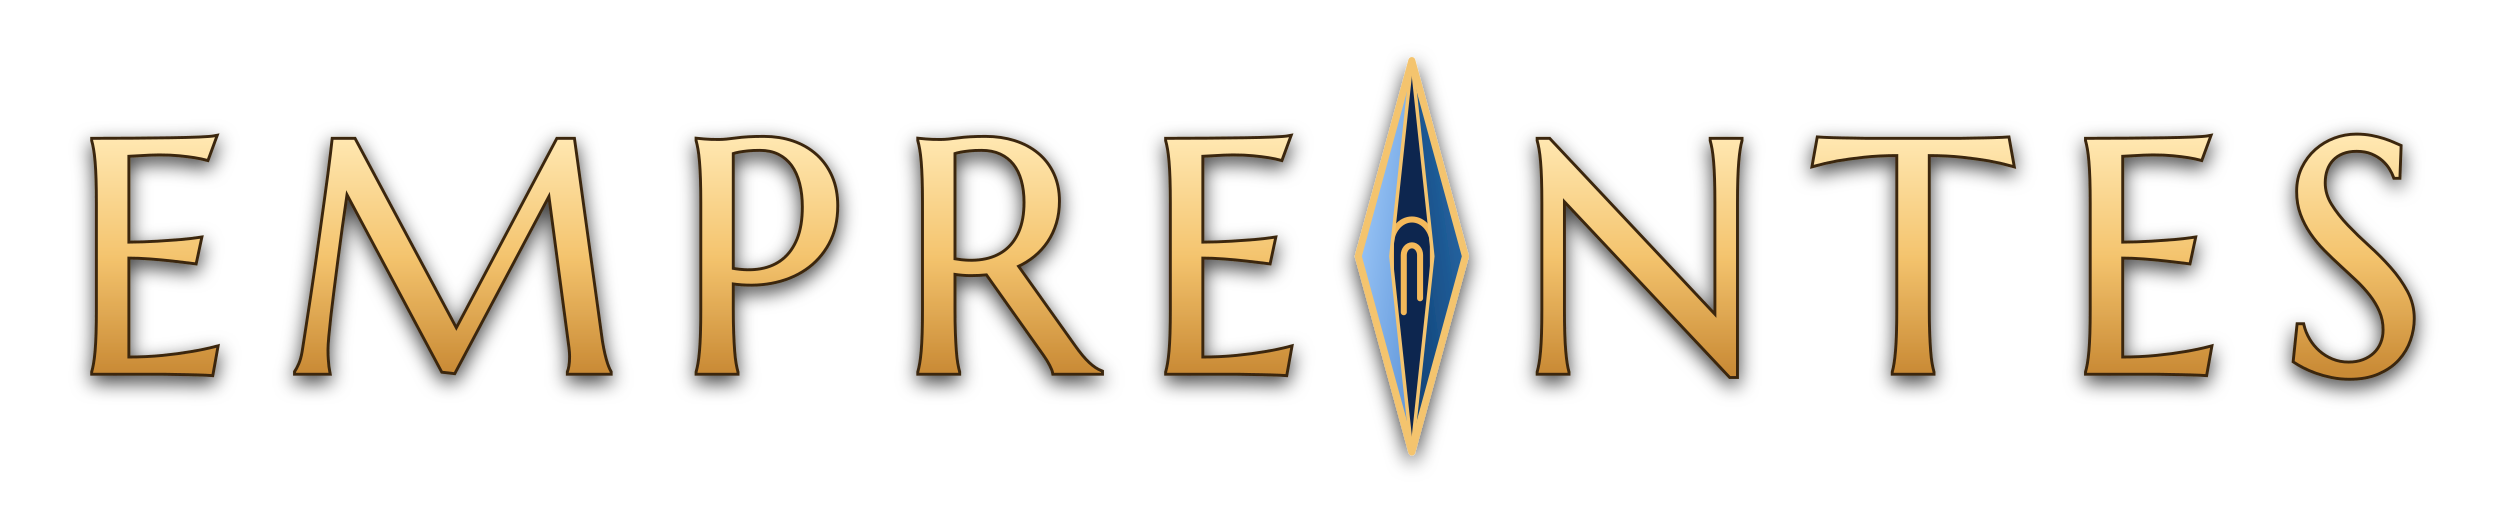
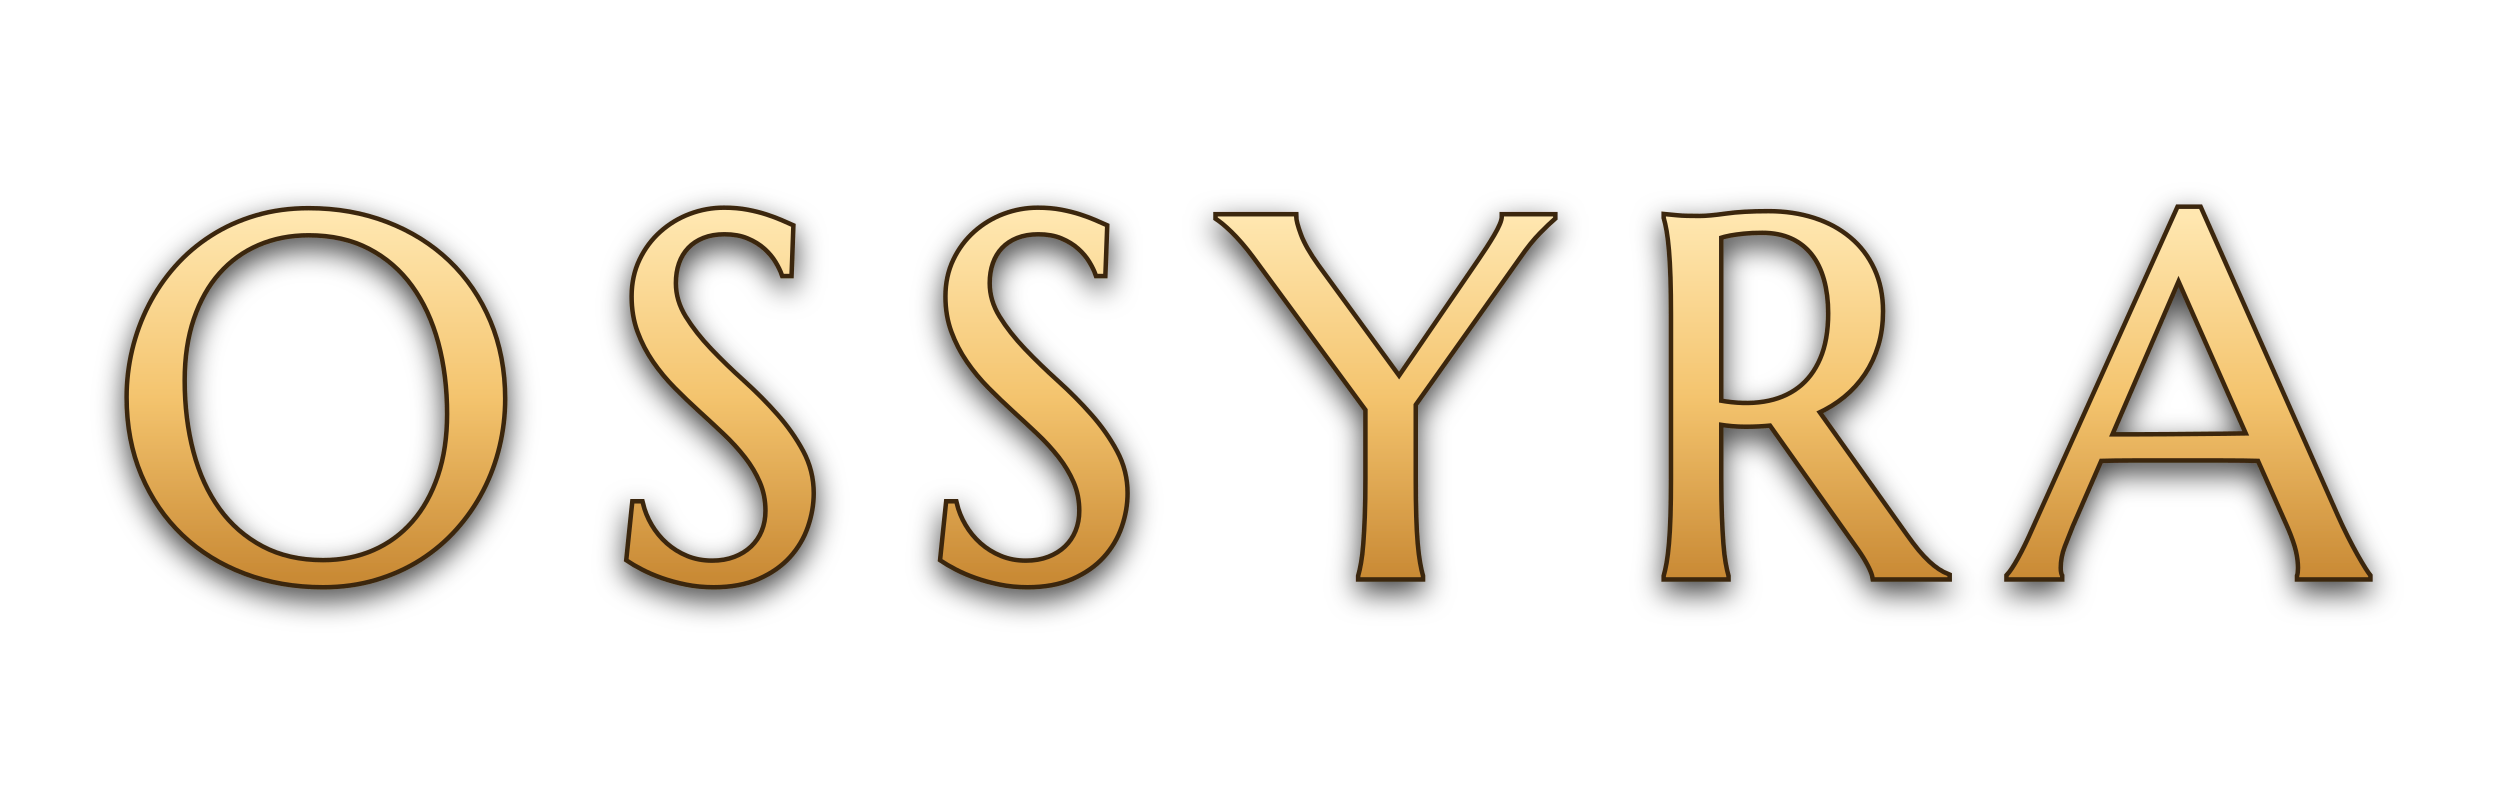
- <svg xmlns="http://www.w3.org/2000/svg" viewBox="0 0 1073 220" role="img" aria-label="EMPREINTES">
+ <svg xmlns="http://www.w3.org/2000/svg" viewBox="0 0 693 220" role="img" aria-label="Ossyra">
  <defs>
    <linearGradient id="lt-or" x1="0" y1="60" x2="0" y2="160" gradientUnits="userSpaceOnUse">
      <stop offset="0" stop-color="#FFE7B0" />
      <stop offset=".5" stop-color="#F4C46E" />
      <stop offset="1" stop-color="#C98A35" />
    </linearGradient>
    <linearGradient id="lt-g" x1="0" y1="0" x2="1" y2="1">
      <stop offset="0" stop-color="#A9D2FF" />
      <stop offset="1" stop-color="#5B92D6" />
    </linearGradient>
    <linearGradient id="lt-d" x1="1" y1="0" x2="0" y2="1">
      <stop offset="0" stop-color="#2B6FB0" />
      <stop offset="1" stop-color="#0E3E70" />
    </linearGradient>
    <linearGradient id="lt-l" x1="0" x2="1">
      <stop offset="0" stop-color="#F4C46E" stop-opacity="0" />
      <stop offset=".5" stop-color="#F4C46E" />
      <stop offset="1" stop-color="#F4C46E" stop-opacity="0" />
    </linearGradient>
-     <clipPath id="lt-c">
-       <polygon points="605.957,26 614.957,110.0 605.957,194 596.957,110.0" />
-     </clipPath>
    <filter id="lt-ombre" x="-10%" y="-30%" width="120%" height="160%">
      <feDropShadow dx="0" dy="3" stdDeviation="4" flood-color="#000" flood-opacity=".75" />
    </filter>
  </defs>
  <g filter="url(#lt-ombre)">
    <g fill="url(#lt-or)" stroke="#3A2610" stroke-width="2.5" paint-order="stroke">
-       <path class="lt-lettre" style="--i:0" d="M39.972 60.0Q48.689 60.0 57.301 59.93Q65.914 59.861 73.096 59.756Q80.279 59.651 85.37 59.442Q90.46 59.233 92.273 58.884L88.856 68.159Q86.555 67.531 83.487 67.043Q80.837 66.625 77.036 66.241Q73.236 65.858 68.285 65.858Q66.611 65.858 64.275 65.962Q61.939 66.067 59.777 66.206Q57.266 66.346 54.686 66.485V104.561Q61.869 104.491 67.657 104.142Q73.445 103.794 77.49 103.445Q82.232 103.026 85.858 102.469L83.696 112.58Q78.884 111.953 73.863 111.395Q69.54 110.907 64.449 110.523Q59.358 110.139 54.686 110.139V153.863Q62.915 153.863 69.819 153.166Q76.722 152.469 81.883 151.562Q87.88 150.586 92.831 149.261L90.809 160.558Q89.972 160.488 88.298 160.418Q86.625 160.349 84.568 160.279Q82.51 160.209 80.244 160.174Q77.978 160.139 75.955 160.105Q73.933 160.07 72.364 160.035Q70.795 160.0 70.098 160.0H39.972V159.721Q40.391 158.257 40.774 156.095Q41.158 153.933 41.437 150.725Q41.715 147.517 41.855 143.089Q41.994 138.661 41.994 132.734V87.336Q41.994 81.409 41.855 76.98Q41.715 72.552 41.437 69.31Q41.158 66.067 40.774 63.905Q40.391 61.743 39.972 60.279V60.0Z" />
-       <path class="lt-lettre" style="--i:1" d="M127.035 159.721Q127.802 158.605 128.778 156.409Q129.755 154.212 130.312 150.865Q131.079 145.983 132.021 139.881Q132.962 133.78 133.974 127.085Q134.985 120.391 135.996 113.382Q137.007 106.374 137.948 99.575Q138.89 92.775 139.762 86.464Q140.633 80.153 141.331 74.923Q142.028 69.693 142.481 65.823Q142.934 61.953 143.144 60.0H152.0L195.863 142.008L239.378 60.0H246.003L257.439 142.845Q257.927 146.75 258.485 149.54Q259.043 152.329 259.601 154.317Q260.159 156.304 260.682 157.594Q261.205 158.884 261.693 159.721V160.0H244.12V159.721Q244.469 158.954 244.782 157.211Q245.096 155.467 245.096 153.026Q245.096 152.12 245.026 151.179Q244.957 150.237 244.817 149.121L235.961 82.315L194.817 159.721L190.006 159.163L148.583 81.618Q146.142 98.145 144.329 112.162Q143.562 118.159 142.795 124.121Q142.028 130.084 141.435 135.244Q140.842 140.404 140.494 144.344Q140.145 148.285 140.145 150.167Q140.145 152.538 140.285 154.351Q140.424 156.165 140.563 157.42Q140.773 158.884 140.982 160.0H127.035Z" />
-       <path class="lt-lettre" style="--i:2" d="M314.098 115.718Q320.932 116.974 326.615 115.962Q332.298 114.951 336.378 111.639Q340.457 108.326 342.724 102.678Q344.99 97.029 344.99 88.87Q344.99 83.222 343.805 78.584Q342.619 73.947 340.283 70.704Q337.947 67.462 334.391 65.683Q330.834 63.905 326.092 63.905Q323.093 63.905 320.862 64.149Q318.63 64.393 317.096 64.672Q315.283 65.021 314.098 65.439ZM299.384 60.0Q300.778 60.139 302.312 60.279Q303.637 60.418 305.276 60.453Q306.915 60.488 308.658 60.488Q311.378 60.488 316.015 59.826Q320.653 59.163 327.835 59.163Q334.53 59.163 340.213 61.116Q345.897 63.068 350.081 66.834Q354.265 70.6 356.601 76.004Q358.937 81.409 358.937 88.312Q358.937 97.587 355.241 104.351Q351.545 111.116 345.339 115.3Q339.132 119.484 331.043 120.983Q322.954 122.483 314.098 121.158V132.734Q314.098 138.661 314.272 143.089Q314.446 147.517 314.69 150.725Q314.934 153.933 315.318 156.095Q315.702 158.257 316.12 159.721V160.0H299.384V159.721Q299.802 158.257 300.185 156.095Q300.569 153.933 300.848 150.725Q301.127 147.517 301.266 143.089Q301.406 138.661 301.406 132.734V87.336Q301.406 81.409 301.266 76.98Q301.127 72.552 300.848 69.31Q300.569 66.067 300.185 63.905Q299.802 61.743 299.384 60.279Z" />
-       <path class="lt-lettre" style="--i:3" d="M409.25 132.734Q409.25 138.661 409.424 143.089Q409.598 147.517 409.842 150.725Q410.086 153.933 410.47 156.095Q410.854 158.257 411.272 159.721V160.0H394.536V159.721Q394.954 158.257 395.338 156.095Q395.721 153.933 396 150.725Q396.279 147.517 396.418 143.089Q396.558 138.661 396.558 132.734V87.336Q396.558 81.409 396.418 76.98Q396.279 72.552 396 69.31Q395.721 66.067 395.338 63.905Q394.954 61.743 394.536 60.279V60.0Q395.93 60.139 397.464 60.279Q398.789 60.418 400.428 60.453Q402.067 60.488 403.81 60.488Q406.53 60.488 411.167 59.826Q415.805 59.163 422.987 59.163Q429.682 59.163 435.365 60.976Q441.049 62.789 445.233 66.276Q449.417 69.763 451.753 74.819Q454.089 79.874 454.089 86.29Q454.089 91.311 452.799 95.6Q451.509 99.888 449.173 103.375Q446.837 106.862 443.559 109.547Q440.282 112.232 436.237 114.045L460.714 148.424Q462.527 151.004 464.096 152.887Q465.665 154.77 467.095 156.095Q468.524 157.42 469.849 158.291Q471.174 159.163 472.569 159.721V160.0H452.416Q452.206 158.675 451.056 156.478Q449.905 154.282 448.371 152.12L423.685 117.322Q420.268 117.671 416.642 117.671Q413.015 117.671 409.25 117.043ZM409.25 111.604Q416.084 112.859 421.767 111.953Q427.45 111.046 431.53 107.978Q435.609 104.909 437.876 99.644Q440.142 94.379 440.142 86.848Q440.142 81.618 438.957 77.364Q437.771 73.11 435.435 70.146Q433.099 67.183 429.543 65.544Q425.986 63.905 421.244 63.905Q418.245 63.905 416.014 64.149Q413.782 64.393 412.248 64.672Q410.435 65.021 409.25 65.439Z" />
-       <path class="lt-lettre" style="--i:4" d="M500.915 60.0Q509.632 60.0 518.244 59.93Q526.856 59.861 534.039 59.756Q541.222 59.651 546.312 59.442Q551.403 59.233 553.216 58.884L549.799 68.159Q547.498 67.531 544.43 67.043Q541.78 66.625 537.979 66.241Q534.179 65.858 529.227 65.858Q527.554 65.858 525.218 65.962Q522.881 66.067 520.72 66.206Q518.209 66.346 515.629 66.485V104.561Q522.812 104.491 528.6 104.142Q534.388 103.794 538.432 103.445Q543.174 103.026 546.801 102.469L544.639 112.58Q539.827 111.953 534.806 111.395Q530.483 110.907 525.392 110.523Q520.301 110.139 515.629 110.139V153.863Q523.858 153.863 530.762 153.166Q537.665 152.469 542.826 151.562Q548.823 150.586 553.774 149.261L551.752 160.558Q550.915 160.488 549.241 160.418Q547.568 160.349 545.51 160.279Q543.453 160.209 541.187 160.174Q538.921 160.139 536.898 160.105Q534.876 160.07 533.307 160.035Q531.738 160.0 531.04 160.0H500.915V159.721Q501.333 158.257 501.717 156.095Q502.1 153.933 502.379 150.725Q502.658 147.517 502.798 143.089Q502.937 138.661 502.937 132.734V87.336Q502.937 81.409 502.798 76.98Q502.658 72.552 502.379 69.31Q502.1 66.067 501.717 63.905Q501.333 61.743 500.915 60.279V60.0Z" />
-       <path class="lt-lettre" style="--i:6" d="M664.834 60.0 736.661 136.43V87.336Q736.661 81.409 736.522 76.98Q736.382 72.552 736.103 69.31Q735.824 66.067 735.441 63.905Q735.057 61.743 734.639 60.279V60.0H747.052V60.279Q746.633 61.743 746.285 63.905Q745.936 66.067 745.657 69.31Q745.378 72.552 745.238 76.98Q745.099 81.409 745.099 87.336V161.395H742.658L670.831 85.035V132.734Q670.831 138.661 670.971 143.089Q671.11 147.517 671.389 150.725Q671.668 153.933 672.017 156.095Q672.365 158.257 672.784 159.721V160.0H660.371V159.721Q660.789 158.257 661.173 156.095Q661.556 153.933 661.835 150.725Q662.114 147.517 662.254 143.089Q662.393 138.661 662.393 132.734V87.336Q662.393 81.409 662.254 76.98Q662.114 72.552 661.835 69.31Q661.556 66.067 661.173 63.905Q660.789 61.743 660.371 60.279V60.0Z" />
-       <path class="lt-lettre" style="--i:7" d="M814.728 66.137Q806.499 66.137 799.874 66.869Q793.25 67.601 788.438 68.438Q782.859 69.484 778.466 70.739L780.488 59.442Q781.325 59.512 782.999 59.582Q784.672 59.651 786.729 59.721Q788.787 59.791 791.053 59.826Q793.319 59.861 795.342 59.895Q797.364 59.93 798.933 59.965Q800.502 60.0 801.199 60.0H841.018Q841.715 60.0 843.285 59.965Q844.854 59.93 846.876 59.895Q848.898 59.861 851.165 59.826Q853.431 59.791 855.488 59.721Q857.545 59.651 859.219 59.582Q860.893 59.512 861.729 59.442L863.752 70.739Q859.289 69.484 853.71 68.438Q848.898 67.601 842.273 66.869Q835.649 66.137 827.42 66.137V132.734Q827.42 138.661 827.594 143.089Q827.768 147.517 828.013 150.725Q828.257 153.933 828.64 156.095Q829.024 158.257 829.442 159.721V160.0H812.775V159.721Q813.194 158.257 813.543 156.095Q813.891 153.933 814.17 150.725Q814.449 147.517 814.589 143.089Q814.728 138.661 814.728 132.734Z" />
-       <path class="lt-lettre" style="--i:8" d="M895.724 60.0Q904.441 60.0 913.053 59.93Q921.665 59.861 928.848 59.756Q936.031 59.651 941.121 59.442Q946.212 59.233 948.025 58.884L944.608 68.159Q942.307 67.531 939.238 67.043Q936.589 66.625 932.788 66.241Q928.987 65.858 924.036 65.858Q922.363 65.858 920.026 65.962Q917.69 66.067 915.529 66.206Q913.018 66.346 910.438 66.485V104.561Q917.621 104.491 923.409 104.142Q929.197 103.794 933.241 103.445Q937.983 103.026 941.609 102.469L939.448 112.58Q934.636 111.953 929.615 111.395Q925.291 110.907 920.201 110.523Q915.11 110.139 910.438 110.139V153.863Q918.667 153.863 925.57 153.166Q932.474 152.469 937.635 151.562Q943.632 150.586 948.583 149.261L946.561 160.558Q945.724 160.488 944.05 160.418Q942.377 160.349 940.319 160.279Q938.262 160.209 935.996 160.174Q933.729 160.139 931.707 160.105Q929.685 160.07 928.116 160.035Q926.547 160.0 925.849 160.0H895.724V159.721Q896.142 158.257 896.526 156.095Q896.909 153.933 897.188 150.725Q897.467 147.517 897.607 143.089Q897.746 138.661 897.746 132.734V87.336Q897.746 81.409 897.607 76.98Q897.467 72.552 897.188 69.31Q896.909 66.067 896.526 63.905Q896.142 61.743 895.724 60.279V60.0Z" />
-       <path class="lt-lettre" style="--i:9" d="M1029.439 75.9H1027.905Q1027.347 74.296 1026.127 72.273Q1024.907 70.251 1022.919 68.473Q1020.932 66.695 1018.107 65.509Q1015.283 64.324 1011.448 64.324Q1008.031 64.324 1005.381 65.37Q1002.731 66.416 1000.953 68.298Q999.174 70.181 998.268 72.762Q997.361 75.342 997.361 78.48Q997.361 83.501 1000.185 88.068Q1003.01 92.636 1007.264 97.099Q1011.517 101.562 1016.469 106.025Q1021.42 110.488 1025.674 115.3Q1029.927 120.112 1032.752 125.377Q1035.576 130.642 1035.576 136.709Q1035.576 141.241 1034.007 145.809Q1032.438 150.377 1029.16 154.003Q1025.883 157.629 1020.722 159.895Q1015.562 162.162 1008.449 162.162Q1004.474 162.162 1000.883 161.43Q997.291 160.697 994.258 159.616Q991.225 158.536 988.819 157.28Q986.413 156.025 984.879 154.979L986.483 139.568H988.226Q988.993 142.845 990.736 145.809Q992.48 148.773 995.025 151.039Q997.57 153.305 1000.848 154.665Q1004.126 156.025 1008.031 156.025Q1011.587 156.025 1014.411 154.944Q1017.236 153.863 1019.258 151.946Q1021.28 150.028 1022.361 147.378Q1023.442 144.728 1023.442 141.59Q1023.442 137.197 1021.838 133.466Q1020.234 129.735 1017.619 126.388Q1015.004 123.04 1011.692 119.902Q1008.379 116.764 1004.893 113.591Q1001.406 110.418 998.093 107.071Q994.781 103.724 992.166 99.923Q989.551 96.123 987.947 91.764Q986.343 87.406 986.343 82.176Q986.343 76.667 988.47 72.238Q990.597 67.81 994.119 64.672Q997.64 61.534 1002.103 59.861Q1006.566 58.187 1011.308 58.187Q1014.795 58.187 1017.724 58.745Q1020.653 59.303 1022.989 60.07Q1025.325 60.837 1027.068 61.604Q1028.812 62.371 1029.927 62.859Z" />
-     </g>
-     <g class="lt-cristal" style="--i:5">
-       <polygon points="605.957,26 596.957,110.0 605.957,194 582.957,110.0" fill="url(#lt-g)" />
-       <polygon points="605.957,26 628.957,110.0 605.957,194 614.957,110.0" fill="url(#lt-d)" />
-       <polygon points="605.957,26 614.957,110.0 605.957,194 596.957,110.0" fill="#0E2550" />
-       <g clip-path="url(#lt-c)" fill="none" stroke="#F4B95A" stroke-width="2.6" stroke-linecap="round">
-         <path d="M602.5 134.0 V109.5 A3.5 4.2 0 0 1 609.5 109.5 V128.0" />
-         <path d="M597.0 140.0 V105.0 A9 10.8 0 0 1 615.0 105.0 V136.0" />
-       </g>
-       <g fill="none" stroke="#F4C46E" stroke-linejoin="round">
-         <polygon points="605.957,26 628.957,110.0 605.957,194 582.957,110.0" stroke-width="3" />
-         <polyline points="605.957,26 596.957,110.0 605.957,194" stroke-width="1.5" />
-         <polyline points="605.957,26 614.957,110.0 605.957,194" stroke-width="1.5" />
-       </g>
+       <path class="lt-lettre" style="--i:0" d="M85.58 58.33Q97.22 58.33 107.09 62.13Q116.96 65.93 124.14 72.8Q131.32 79.67 135.37 89.29Q139.41 98.91 139.41 110.56Q139.41 117.18 137.88 123.6Q136.35 130.01 133.38 135.73Q130.42 141.45 126.09 146.3Q121.77 151.14 116.23 154.67Q110.68 158.19 103.99 160.17Q97.29 162.16 89.55 162.16Q77.91 162.16 68.04 158.43Q58.17 154.7 50.99 147.87Q43.81 141.03 39.76 131.44Q35.72 121.85 35.72 110.14Q35.72 103.51 37.25 97.1Q38.79 90.68 41.75 84.9Q44.71 79.11 49 74.26Q53.29 69.41 58.84 65.86Q64.38 62.3 71.11 60.31Q77.84 58.33 85.58 58.33ZM89.55 155.89Q97.29 155.89 103.71 153.1Q110.13 150.31 114.76 145.01Q119.4 139.71 121.98 132.07Q124.56 124.44 124.56 114.74Q124.56 104 122.09 94.83Q119.61 85.66 114.73 78.93Q109.85 72.2 102.56 68.4Q95.27 64.6 85.58 64.6Q77.84 64.6 71.42 67.36Q65.01 70.11 60.37 75.34Q55.73 80.57 53.15 88.17Q50.57 95.77 50.57 105.47Q50.57 116.14 53.01 125.38Q55.45 134.62 60.33 141.38Q65.22 148.15 72.54 152.02Q79.86 155.89 89.55 155.89Z" />
+       <path class="lt-lettre" style="--i:1" d="M218.81 75.9H217.27Q216.71 74.3 215.49 72.27Q214.27 70.25 212.29 68.47Q210.3 66.69 207.47 65.51Q204.65 64.32 200.81 64.32Q197.4 64.32 194.75 65.37Q192.1 66.42 190.32 68.3Q188.54 70.18 187.63 72.76Q186.73 75.34 186.73 78.48Q186.73 83.5 189.55 88.07Q192.38 92.64 196.63 97.1Q200.88 101.56 205.84 106.03Q210.79 110.49 215.04 115.3Q219.29 120.11 222.12 125.38Q224.94 130.64 224.94 136.71Q224.94 141.24 223.37 145.81Q221.8 150.38 218.53 154Q215.25 157.63 210.09 159.9Q204.93 162.16 197.82 162.16Q193.84 162.16 190.25 161.43Q186.66 160.7 183.62 159.62Q180.59 158.54 178.19 157.28Q175.78 156.03 174.25 154.98L175.85 139.57H177.59Q178.36 142.85 180.1 145.81Q181.85 148.77 184.39 151.04Q186.94 153.31 190.21 154.67Q193.49 156.03 197.4 156.03Q200.95 156.03 203.78 154.94Q206.6 153.86 208.62 151.95Q210.65 150.03 211.73 147.38Q212.81 144.73 212.81 141.59Q212.81 137.2 211.21 133.47Q209.6 129.74 206.99 126.39Q204.37 123.04 201.06 119.9Q197.75 116.76 194.26 113.59Q190.77 110.42 187.46 107.07Q184.15 103.72 181.53 99.92Q178.92 96.12 177.31 91.76Q175.71 87.41 175.71 82.18Q175.71 76.67 177.84 72.24Q179.96 67.81 183.49 64.67Q187.01 61.53 191.47 59.86Q195.93 58.19 200.68 58.19Q204.16 58.19 207.09 58.74Q210.02 59.3 212.36 60.07Q214.69 60.84 216.44 61.6Q218.18 62.37 219.29 62.86Z" />
+       <path class="lt-lettre" style="--i:2" d="M305.8 75.9H304.26Q303.71 74.3 302.49 72.27Q301.27 70.25 299.28 68.47Q297.29 66.69 294.47 65.51Q291.64 64.32 287.81 64.32Q284.39 64.32 281.74 65.37Q279.09 66.42 277.31 68.3Q275.53 70.18 274.63 72.76Q273.72 75.34 273.72 78.48Q273.72 83.5 276.55 88.07Q279.37 92.64 283.62 97.1Q287.88 101.56 292.83 106.03Q297.78 110.49 302.03 115.3Q306.29 120.11 309.11 125.38Q311.94 130.64 311.94 136.71Q311.94 141.24 310.37 145.81Q308.8 150.38 305.52 154Q302.24 157.63 297.08 159.9Q291.92 162.16 284.81 162.16Q280.83 162.16 277.24 161.43Q273.65 160.7 270.62 159.62Q267.58 158.54 265.18 157.28Q262.77 156.03 261.24 154.98L262.84 139.57H264.59Q265.35 142.85 267.1 145.81Q268.84 148.77 271.38 151.04Q273.93 153.31 277.21 154.67Q280.49 156.03 284.39 156.03Q287.95 156.03 290.77 154.94Q293.6 153.86 295.62 151.95Q297.64 150.03 298.72 147.38Q299.8 144.73 299.8 141.59Q299.8 137.2 298.2 133.47Q296.59 129.74 293.98 126.39Q291.36 123.04 288.05 119.9Q284.74 116.76 281.25 113.59Q277.77 110.42 274.45 107.07Q271.14 103.72 268.53 99.92Q265.91 96.12 264.31 91.76Q262.7 87.41 262.7 82.18Q262.7 76.67 264.83 72.24Q266.96 67.81 270.48 64.67Q274 61.53 278.46 59.86Q282.93 58.19 287.67 58.19Q291.15 58.19 294.08 58.74Q297.01 59.3 299.35 60.07Q301.68 60.84 303.43 61.6Q305.17 62.37 306.29 62.86Z" />
+       <path class="lt-lettre" style="--i:3" d="M391.82 112.02V132.73Q391.82 138.66 391.96 143.09Q392.09 147.52 392.37 150.73Q392.65 153.93 393.04 156.09Q393.42 158.26 393.84 159.72V160H377.1V159.72Q377.52 158.26 377.9 156.09Q378.29 153.93 378.53 150.73Q378.78 147.52 378.95 143.09Q379.12 138.66 379.12 132.73V113.42L347.95 71.02Q346.35 68.86 344.78 67.04Q343.21 65.23 341.82 63.87Q340.42 62.51 339.31 61.6Q338.19 60.7 337.56 60.28V60H358.69Q358.69 61.6 360.05 65.26Q361.41 68.93 364.97 73.88L387.84 105.19L410.23 72.48Q411.41 70.74 412.6 68.93Q413.78 67.11 414.76 65.44Q415.74 63.77 416.33 62.37Q416.92 60.98 416.92 60H430.52V60.28Q428.98 61.6 426.4 64.22Q423.82 66.83 420.83 71.16Z" />
+       <path class="lt-lettre" style="--i:4" d="M476.51 132.73Q476.51 138.66 476.68 143.09Q476.86 147.52 477.1 150.73Q477.34 153.93 477.73 156.09Q478.11 158.26 478.53 159.72V160H461.79V159.72Q462.21 158.26 462.6 156.09Q462.98 153.93 463.26 150.73Q463.54 147.52 463.68 143.09Q463.82 138.66 463.82 132.73V87.34Q463.82 81.41 463.68 76.98Q463.54 72.55 463.26 69.31Q462.98 66.07 462.6 63.91Q462.21 61.74 461.79 60.28V60Q463.19 60.14 464.72 60.28Q466.05 60.42 467.69 60.45Q469.32 60.49 471.07 60.49Q473.79 60.49 478.43 59.83Q483.06 59.16 490.25 59.16Q496.94 59.16 502.62 60.98Q508.31 62.79 512.49 66.28Q516.68 69.76 519.01 74.82Q521.35 79.87 521.35 86.29Q521.35 91.31 520.06 95.6Q518.77 99.89 516.43 103.38Q514.09 106.86 510.82 109.55Q507.54 112.23 503.5 114.04L527.97 148.42Q529.79 151 531.35 152.89Q532.92 154.77 534.35 156.09Q535.78 157.42 537.11 158.29Q538.43 159.16 539.83 159.72V160H519.67Q519.46 158.68 518.31 156.48Q517.16 154.28 515.63 152.12L490.94 117.32Q487.53 117.67 483.9 117.67Q480.27 117.67 476.51 117.04ZM476.51 111.6Q483.34 112.86 489.03 111.95Q494.71 111.05 498.79 107.98Q502.87 104.91 505.13 99.64Q507.4 94.38 507.4 86.85Q507.4 81.62 506.21 77.36Q505.03 73.11 502.69 70.15Q500.36 67.18 496.8 65.54Q493.24 63.91 488.5 63.91Q485.5 63.91 483.27 64.15Q481.04 64.39 479.51 64.67Q477.69 65.02 476.51 65.44Z" />
+       <path class="lt-lettre" style="--i:5" d="M637.35 160V159.72Q637.49 159.37 637.56 158.68Q637.63 157.98 637.63 157.42Q637.63 155.26 637.04 152.64Q636.44 150.03 634.77 146.12L626.33 127.15Q622.43 127.02 615.94 127.02Q609.46 127.02 601.92 127.02Q596.42 127.02 591.29 127.02Q586.16 127.02 582.05 127.15L574.03 145.56Q572.98 148.15 571.8 151.21Q570.61 154.28 570.61 157.42Q570.61 158.33 570.75 158.92Q570.89 159.51 571.03 159.72V160H556.81V159.72Q558.06 158.4 559.94 155.01Q561.83 151.63 564.06 146.54L604.02 57.91H609.6L647.46 143.12Q648.79 146.12 650.22 148.95Q651.65 151.77 652.9 154Q654.16 156.23 655.13 157.77Q656.11 159.3 656.46 159.72V160ZM592.16 121.02Q596.21 121.02 600.46 120.98Q604.71 120.95 608.79 120.91Q612.87 120.88 616.64 120.84Q620.4 120.81 623.47 120.74L603.88 76.46L584.63 121.02Z" />
    </g>
  </g>
-   <path class="lt-trait" d="M30 194 H572.957 M638.957 194 H1042.759" stroke="url(#lt-l)" stroke-width="1.6" />
+   <path class="lt-trait" d="M30 194 H663.46" stroke="url(#lt-l)" stroke-width="1.6" />
</svg>
